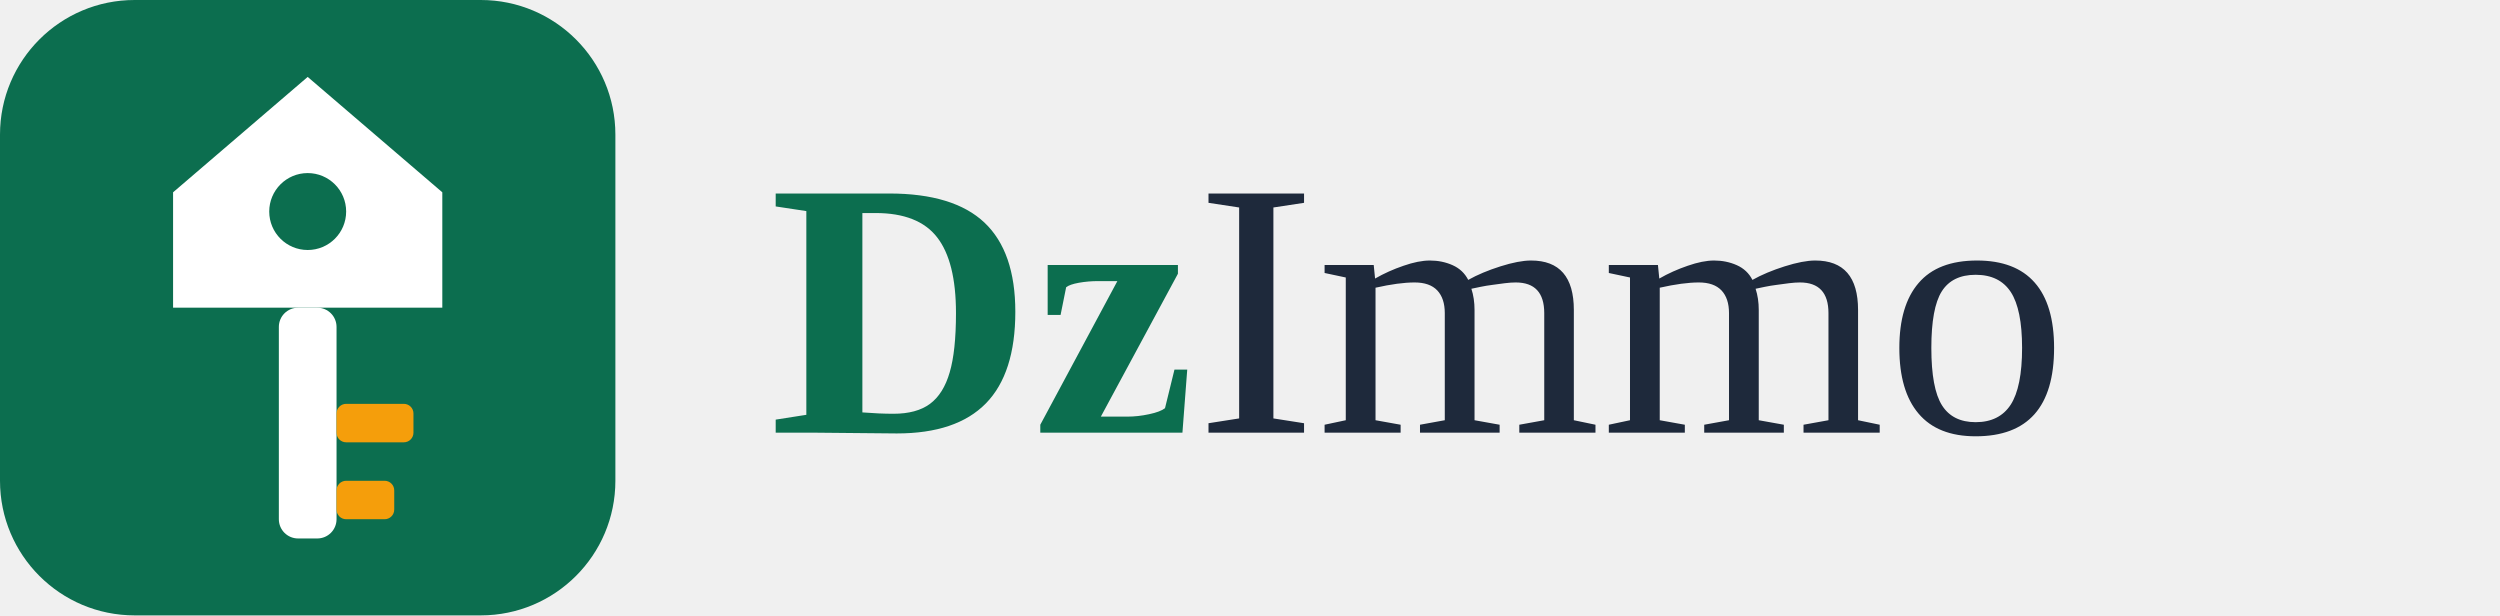
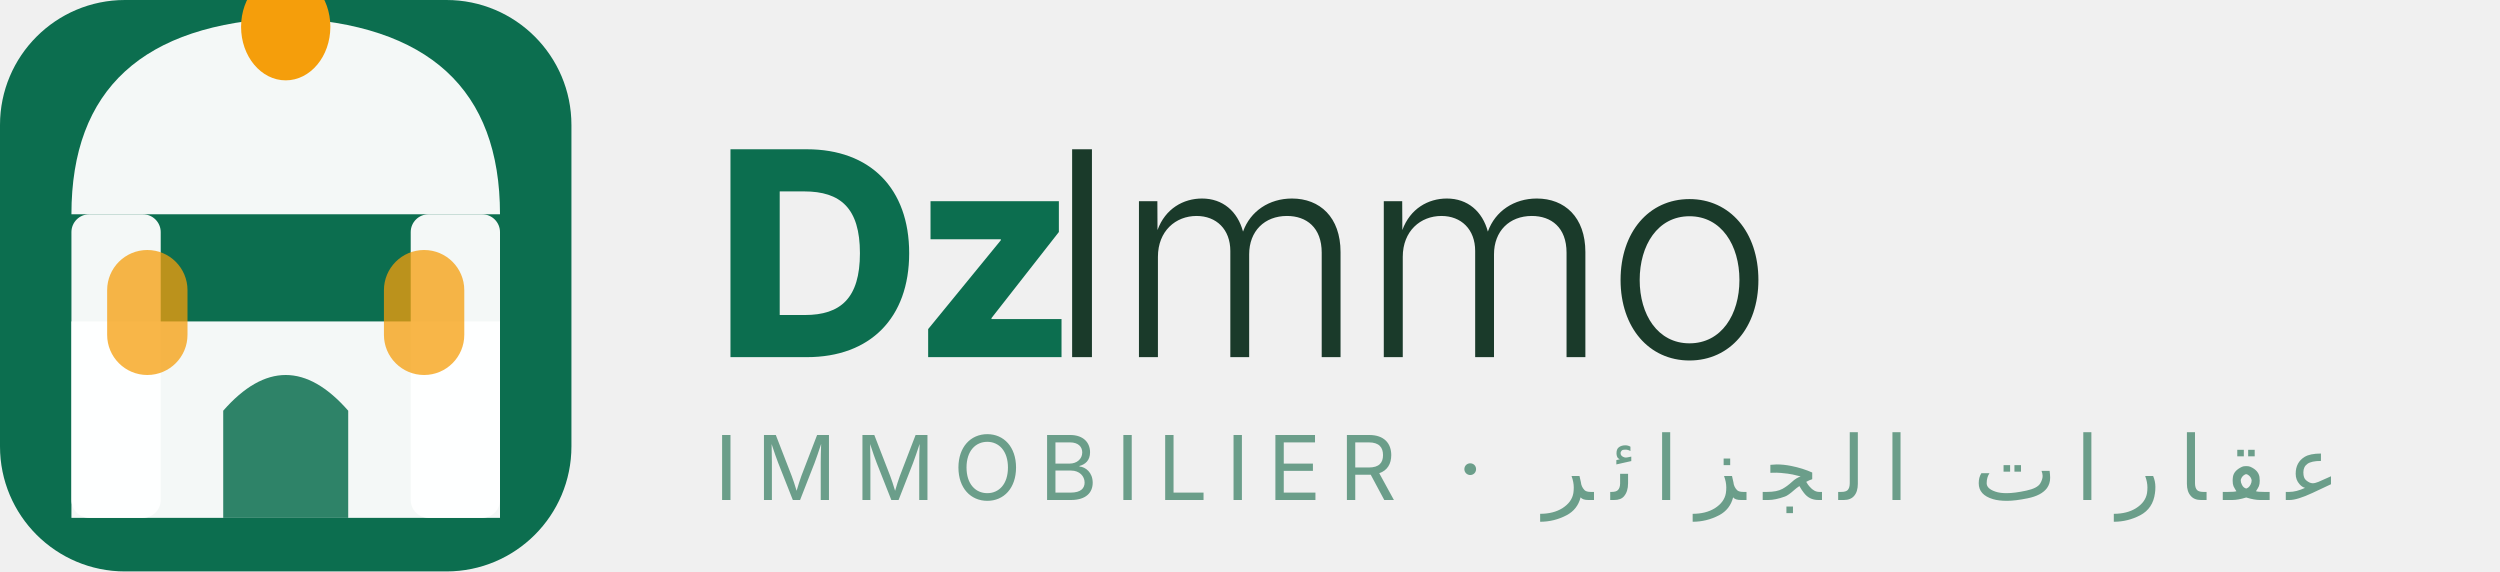
- <svg xmlns="http://www.w3.org/2000/svg" viewBox="0 0 260 64" width="260" height="64" role="img">
+ <svg xmlns="http://www.w3.org/2000/svg" viewBox="0 0 280 64" width="280" height="64" role="img">
  <g>
    <rect width="64" height="64" rx="14" fill="#0C6E4F" />
-     <path d="M32 8 L46 20 V32 H18 V20 Z" fill="#ffffff" />
-     <circle cx="32" cy="22" r="4" fill="#0C6E4F" />
-     <rect x="29" y="32" width="6" height="24" rx="2" fill="#ffffff" />
-     <rect x="35" y="42" width="8" height="4" rx="1" fill="#f59e0b" />
-     <rect x="35" y="50" width="6" height="4" rx="1" fill="#f59e0b" />
+     <rect x="8" y="36" width="48" height="22" fill="white" opacity="0.95" />
+     <rect x="8" y="24" width="10" height="34" rx="2" fill="white" opacity="0.95" />
+     <rect x="46" y="24" width="10" height="34" rx="2" fill="white" opacity="0.95" />
+     <path d="M8 24 Q8 3 32 2 Q56 3 56 24" fill="white" opacity="0.95" />
+     <ellipse cx="32" cy="3" rx="5" ry="6" fill="#f59e0b" />
+     <rect x="12" y="28" width="9" height="14" rx="4.5" fill="#f59e0b" opacity="0.75" />
+     <rect x="43" y="28" width="9" height="14" rx="4.5" fill="#f59e0b" opacity="0.75" />
+     <path d="M25 58 L25 46 Q32 38 39 46 L39 58Z" fill="#0C6E4F" opacity="0.85" />
  </g>
-   <text x="80" y="45" font-family="Georgia, 'Times New Roman', serif" font-size="38" font-weight="700" fill="#0C6E4F">Dz<tspan font-weight="400" fill="#1e293b">Immo</tspan>
-   </text>
+   <text x="80" y="40" font-family="'Inter','Helvetica Neue',Arial,sans-serif" font-size="32" font-weight="800" letter-spacing="-1" fill="#0C6E4F">Dz</text>
+   <text x="117" y="40" font-family="'Inter','Helvetica Neue',Arial,sans-serif" font-size="32" font-weight="300" letter-spacing="-0.5" fill="#1a3a2a">Immo</text>
+   <text x="80" y="56" font-family="'Inter','Helvetica Neue',Arial,sans-serif" font-size="10" font-weight="400" letter-spacing="2" fill="#6b9e8a">IMMOBILIER · عقارات الجزائر</text>
</svg>
